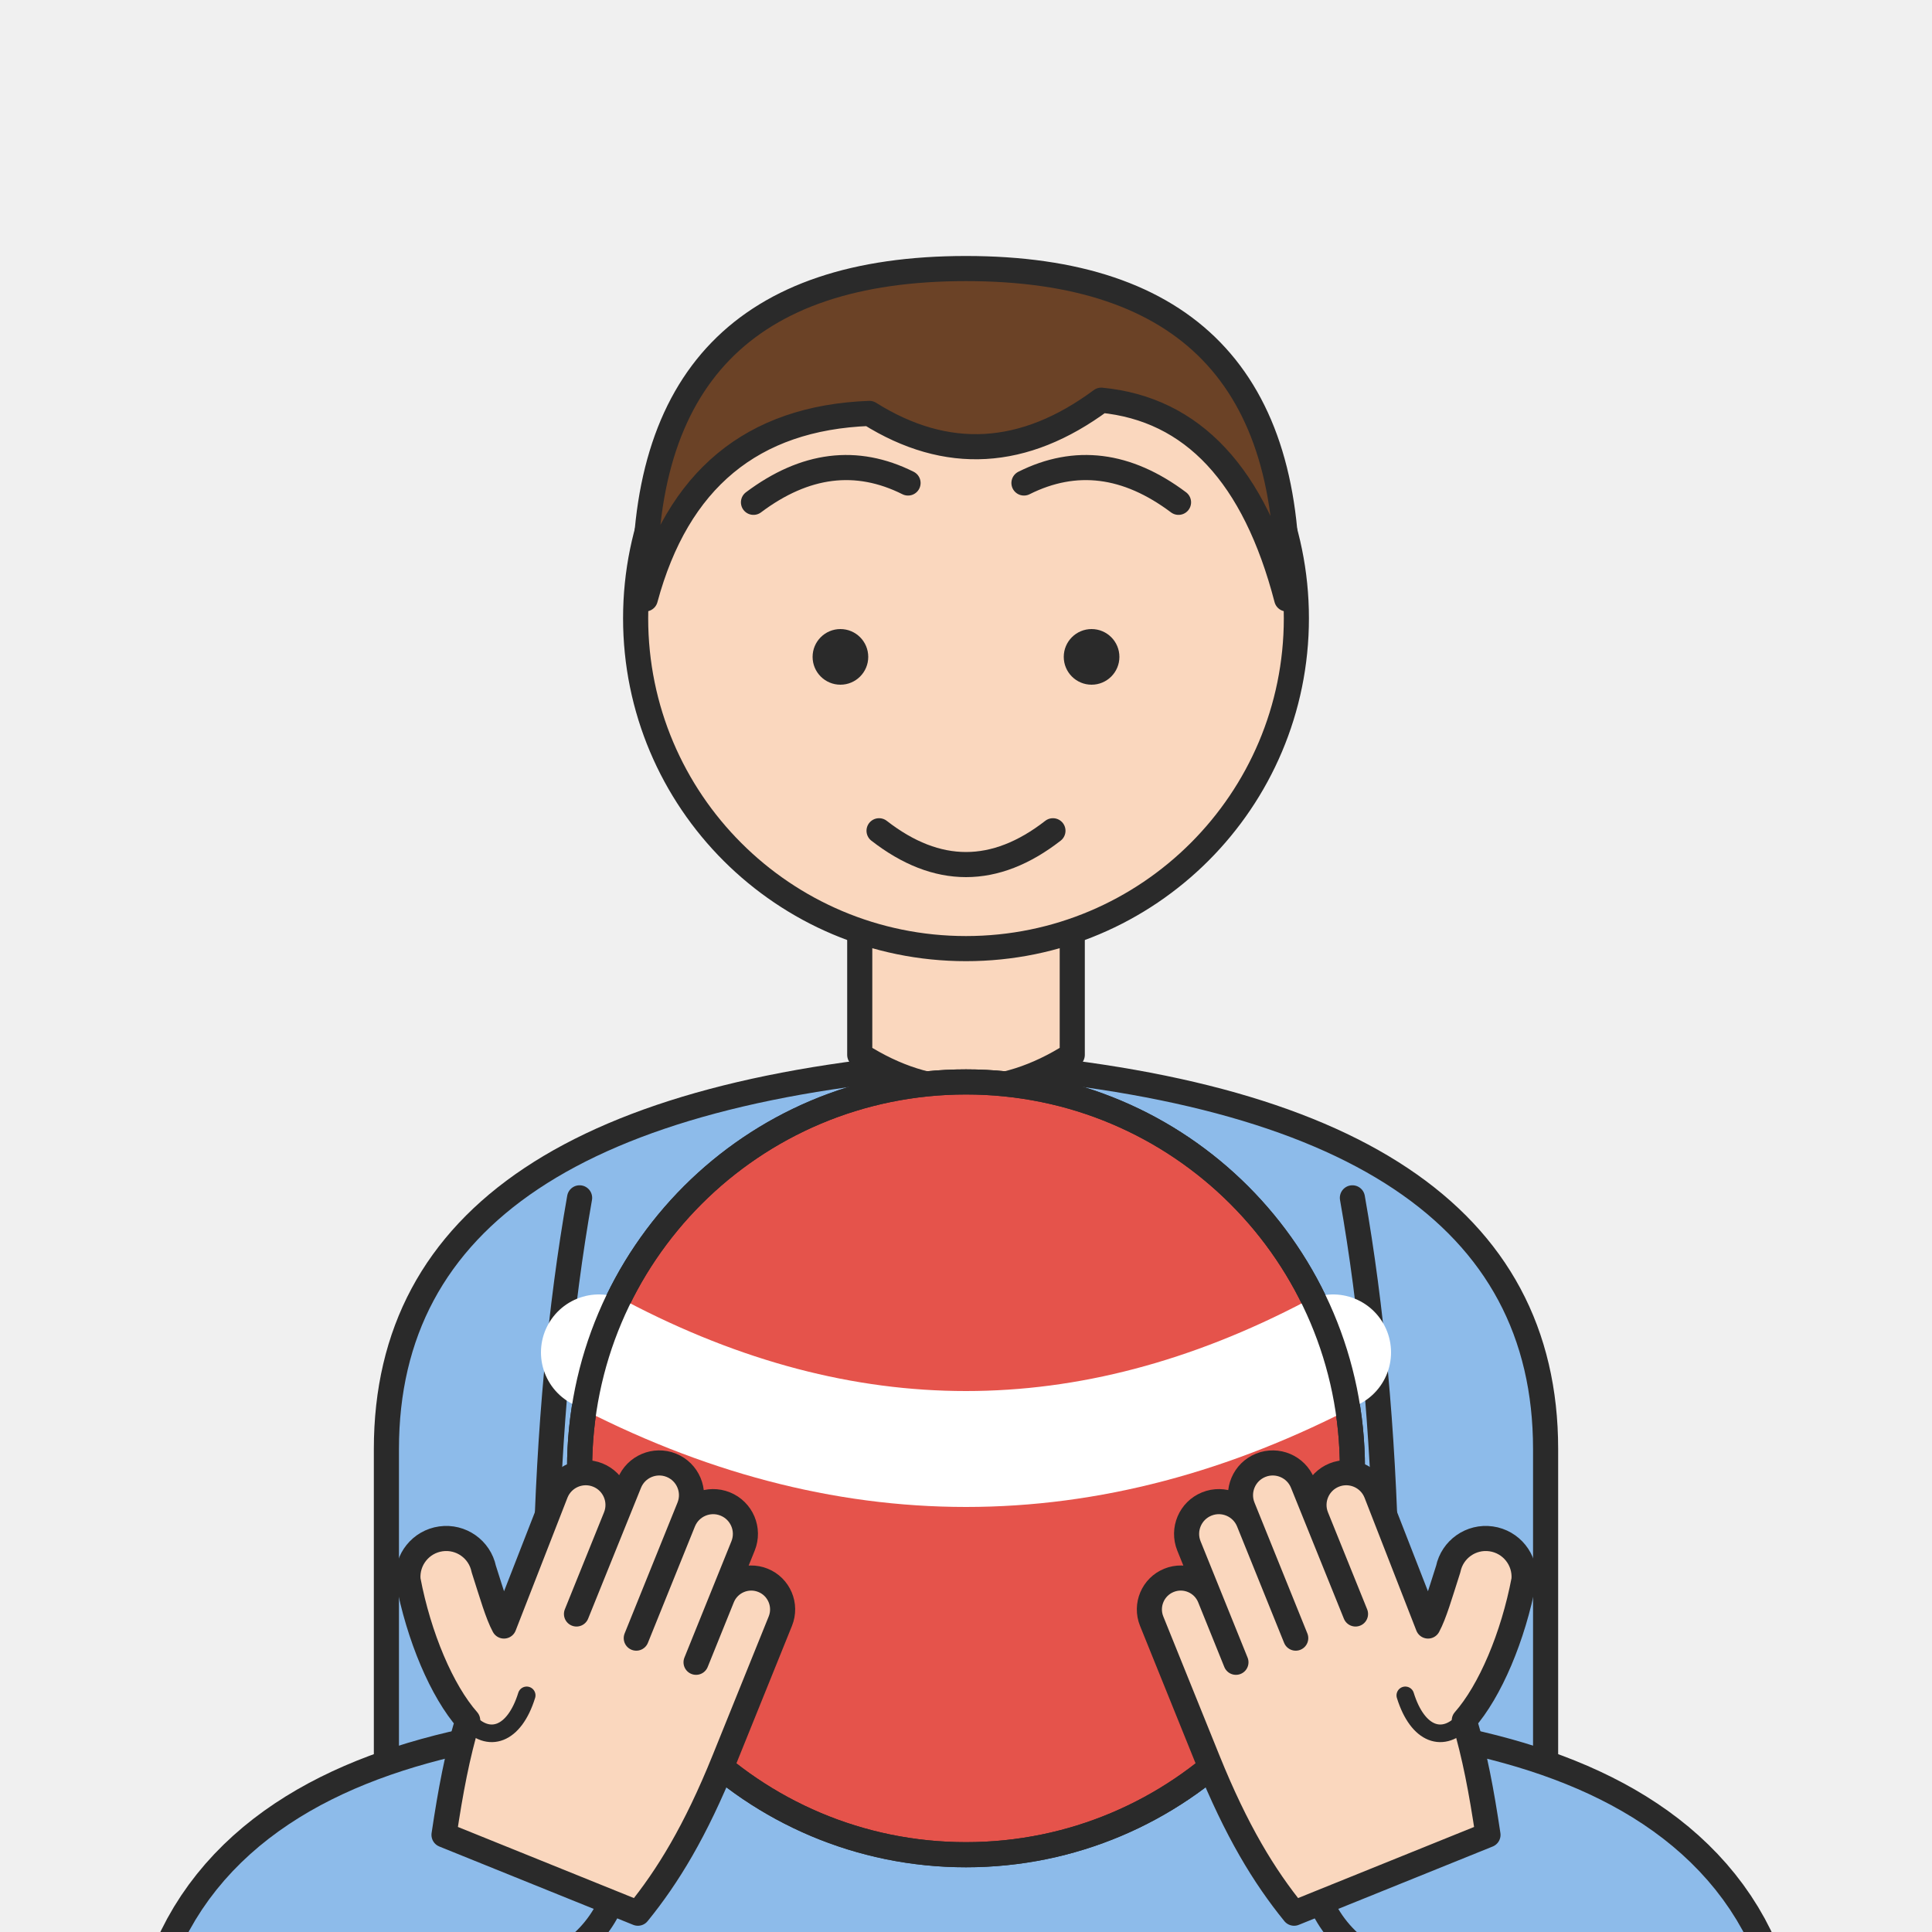
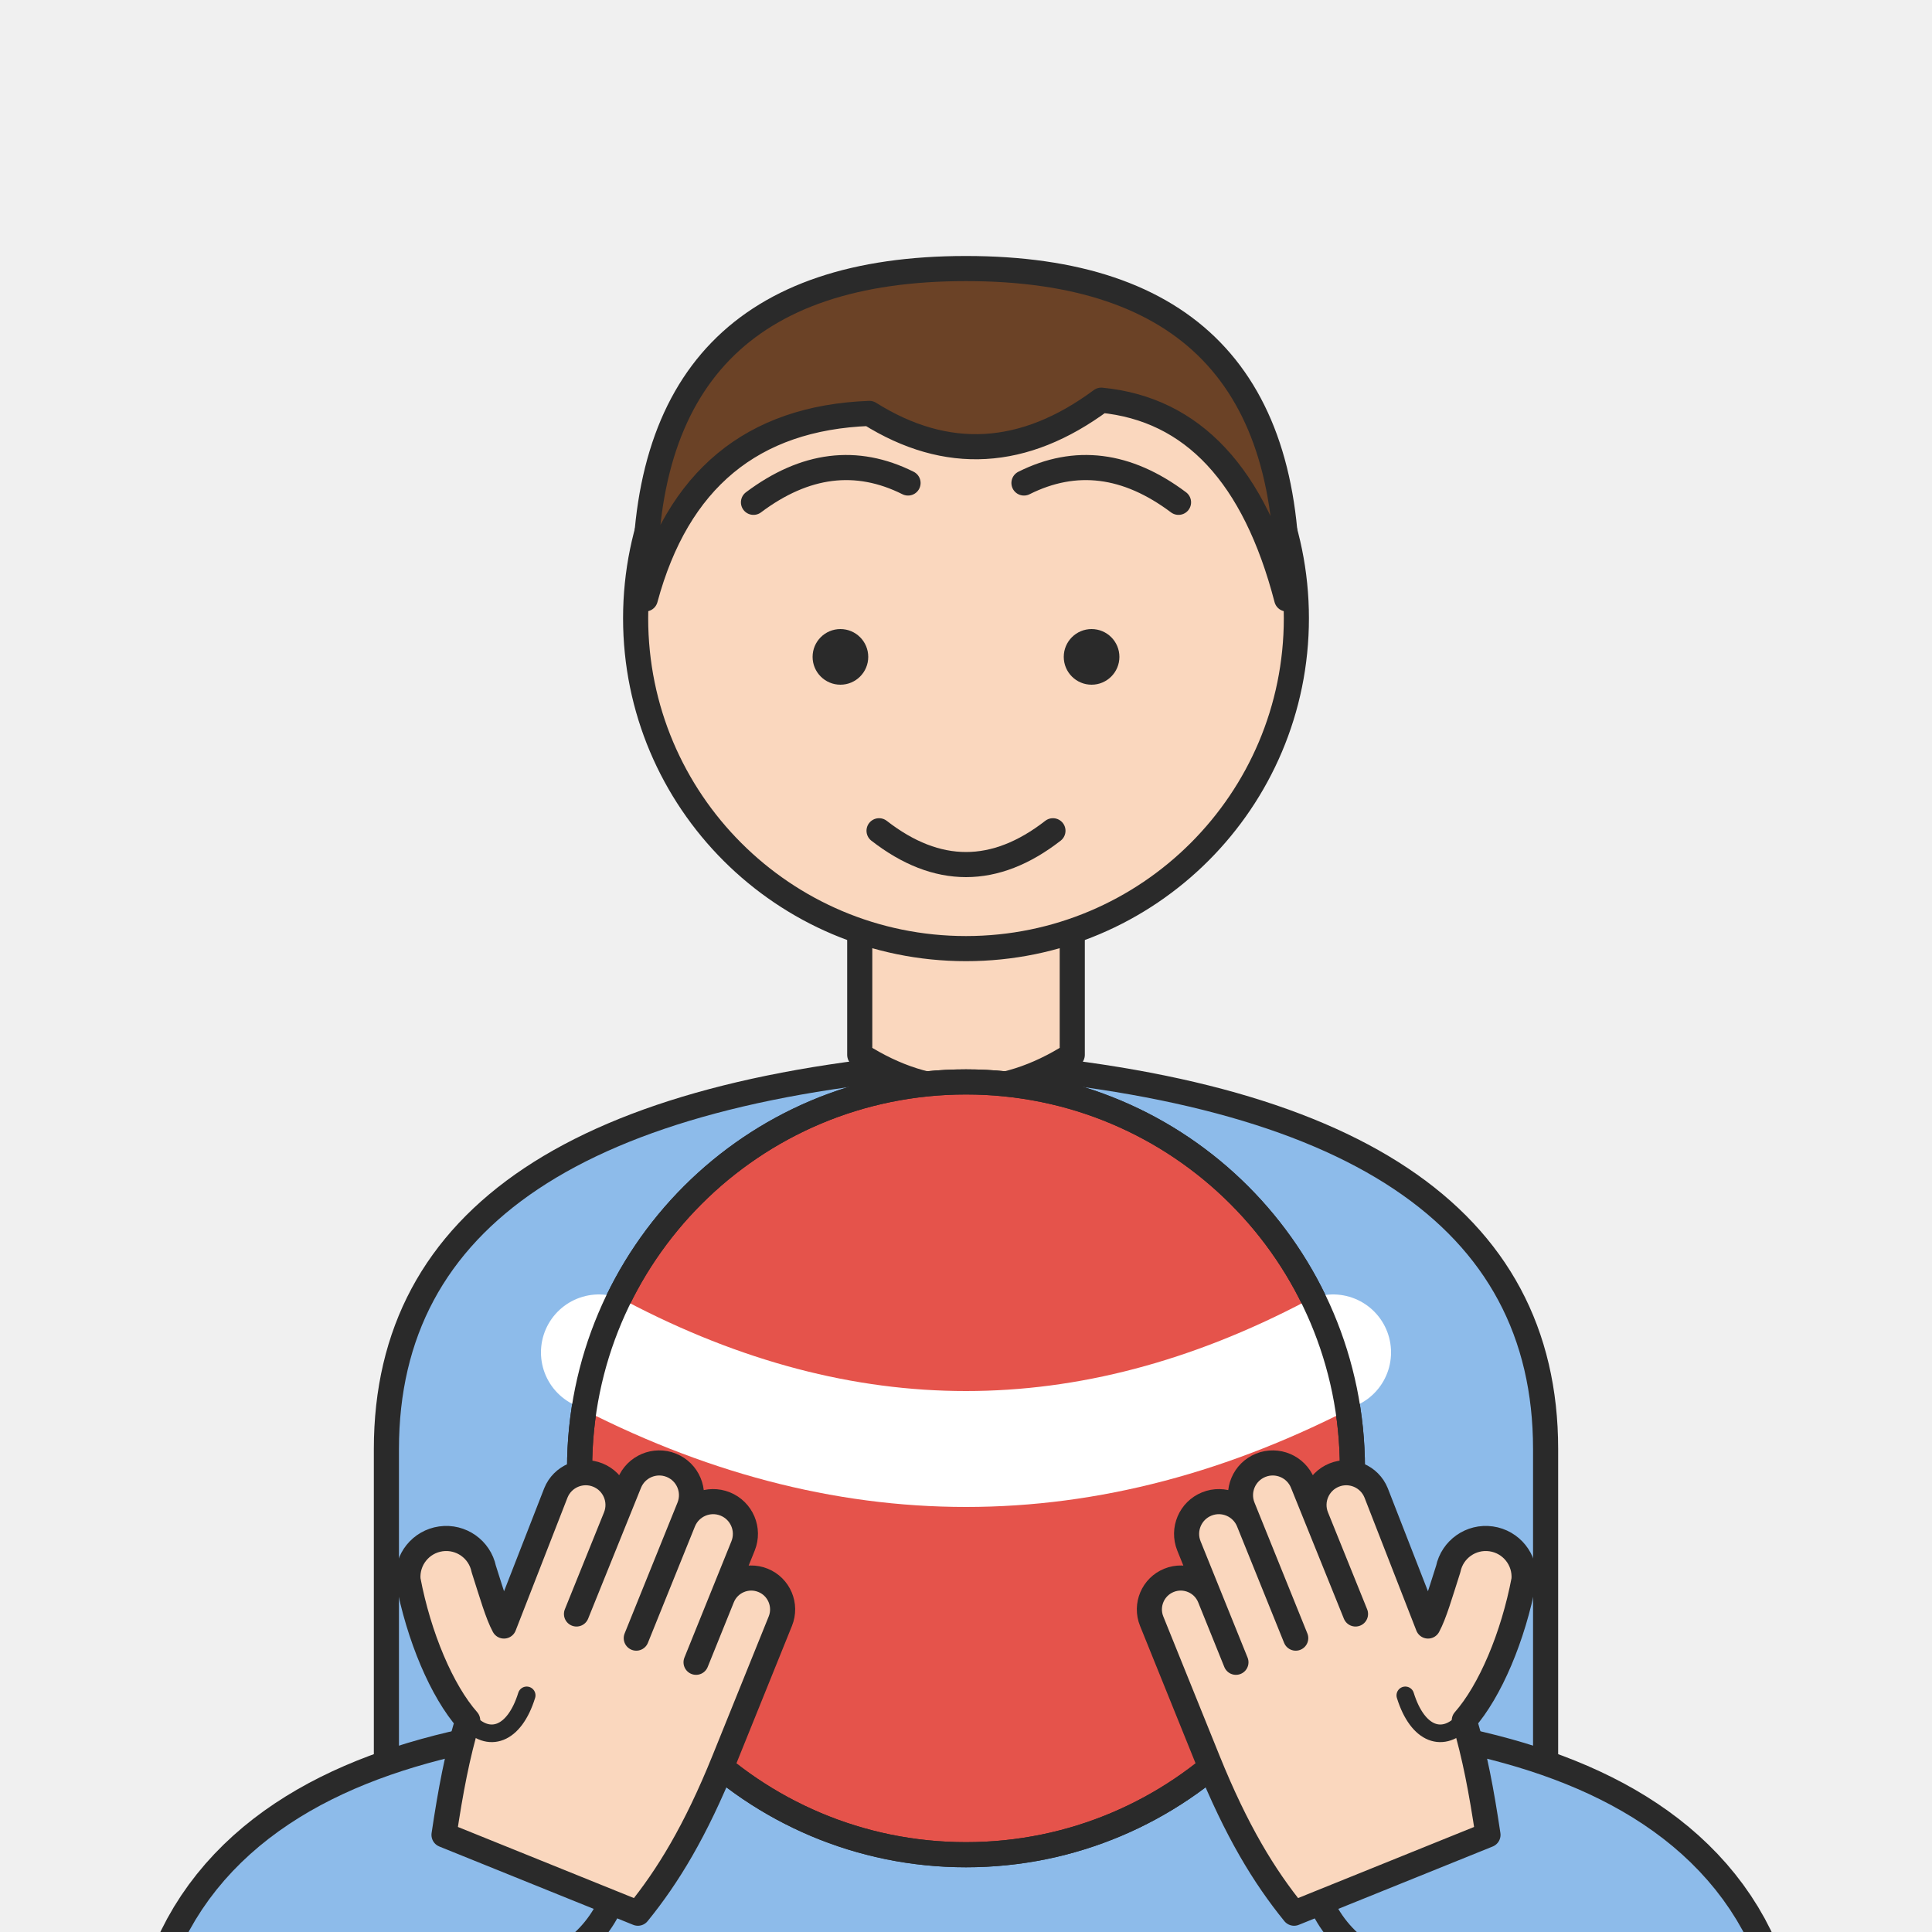
<svg xmlns="http://www.w3.org/2000/svg" viewBox="0 0 100 100" width="512" height="512" stroke-linecap="round" stroke-linejoin="round" role="img" aria-label="mať">
  <path d="M20 104 V75 Q20 57 50 55 Q80 57 80 75 V104 Z" fill="#8DBBEA" stroke="#2A2A2A" stroke-width="1.3" />
-   <path d="M30 62 Q27 79 29 104 M70 62 Q73 79 71 104" fill="none" stroke="#2A2A2A" stroke-width="1.3" />
  <path d="M44.5 45.1 V54.6 Q50 58.1 55.5 54.6 V45.1" fill="#FAD7BE" stroke="#2A2A2A" stroke-width="1.3" />
  <circle cx="50" cy="32" r="17.1" fill="#FAD7BE" stroke="#2A2A2A" stroke-width="1.3" />
  <path d="M33.4 31 Q32.9 13.9 50 13.9 Q67.1 13.9 66.6 31 Q64.1 21.398 57 20.714 Q51 25.16 45 21.398 Q35.9 21.74 33.4 31 Z" fill="#6B4226" stroke="#2A2A2A" stroke-width="1.3" />
  <path d="M39 26 Q43 23 47 25" fill="none" stroke="#2A2A2A" stroke-width="1.3" />
  <path d="M53 25 Q57 23 61 26" fill="none" stroke="#2A2A2A" stroke-width="1.3" />
  <circle cx="43.5" cy="34.0" r="1.44" fill="#2A2A2A" stroke="#2A2A2A" stroke-width="0" />
  <circle cx="56.5" cy="34.0" r="1.44" fill="#2A2A2A" stroke="#2A2A2A" stroke-width="0" />
  <path d="M45.5 43 Q50 46.5 54.5 43" fill="none" stroke="#2A2A2A" stroke-width="1.3" />
  <circle cx="50" cy="76" r="20" fill="#E5534B" stroke="#2A2A2A" stroke-width="1.3" />
  <path d="M31 70 Q50 80 69 70" fill="none" stroke="#FFFFFF" stroke-width="6" />
  <circle cx="50" cy="76" r="20" fill="none" stroke="#2A2A2A" stroke-width="1.3" />
  <path d="M14 104 Q16 98 26 96" fill="none" stroke="#2A2A2A" stroke-width="13.6" />
  <path d="M14 104 Q16 98 26 96" fill="none" stroke="#8DBBEA" stroke-width="11" />
  <path d="M86 104 Q84 98 74 96" fill="none" stroke="#2A2A2A" stroke-width="13.6" />
  <path d="M86 104 Q84 98 74 96" fill="none" stroke="#8DBBEA" stroke-width="11" />
  <g transform="translate(28 97) rotate(22) scale(0.902 0.902)">
    <path d="M-6 0 C-6.6 -2.5 -7 -4.5 -7.2 -6.6 C-9.2 -7.6 -11.6 -10 -13.4 -12.8 A2.2 2.2 0 0 1 -9.6 -15 C-8.6 -13.8 -7.9 -12.9 -7.3 -12.4 L-7.4 -20.6 A1.85 1.85 0 0 1 -3.7 -20.6 L-3.7 -14.6 L-3.7 -22.7 A1.85 1.85 0 0 1 0 -22.7 L0 -14.6 L0 -21.8 A1.85 1.85 0 0 1 3.7 -21.8 L3.7 -14.6 L3.7 -18.6 A1.8 1.8 0 0 1 7.3 -18.6 L7.3 -10 C7.3 -5.6 6.8 -2.6 6 0 Z" fill="#FAD7BE" stroke="#2A2A2A" stroke-width="1.44" />
    <path d="M-7.2 -6.6 C-5.6 -5.8 -4.4 -6.8 -4.6 -9.2" fill="none" stroke="#2A2A2A" stroke-width="1.01" />
  </g>
  <g transform="translate(72 97) rotate(-22) scale(-0.902 0.902)">
    <path d="M-6 0 C-6.6 -2.5 -7 -4.5 -7.2 -6.6 C-9.2 -7.6 -11.6 -10 -13.4 -12.8 A2.2 2.2 0 0 1 -9.6 -15 C-8.6 -13.8 -7.9 -12.9 -7.3 -12.4 L-7.4 -20.6 A1.85 1.85 0 0 1 -3.7 -20.6 L-3.7 -14.6 L-3.7 -22.7 A1.85 1.85 0 0 1 0 -22.7 L0 -14.6 L0 -21.8 A1.85 1.85 0 0 1 3.7 -21.8 L3.7 -14.6 L3.7 -18.6 A1.8 1.8 0 0 1 7.3 -18.6 L7.3 -10 C7.3 -5.6 6.8 -2.6 6 0 Z" fill="#FAD7BE" stroke="#2A2A2A" stroke-width="1.44" />
    <path d="M-7.2 -6.6 C-5.6 -5.8 -4.4 -6.8 -4.6 -9.2" fill="none" stroke="#2A2A2A" stroke-width="1.01" />
  </g>
</svg>
